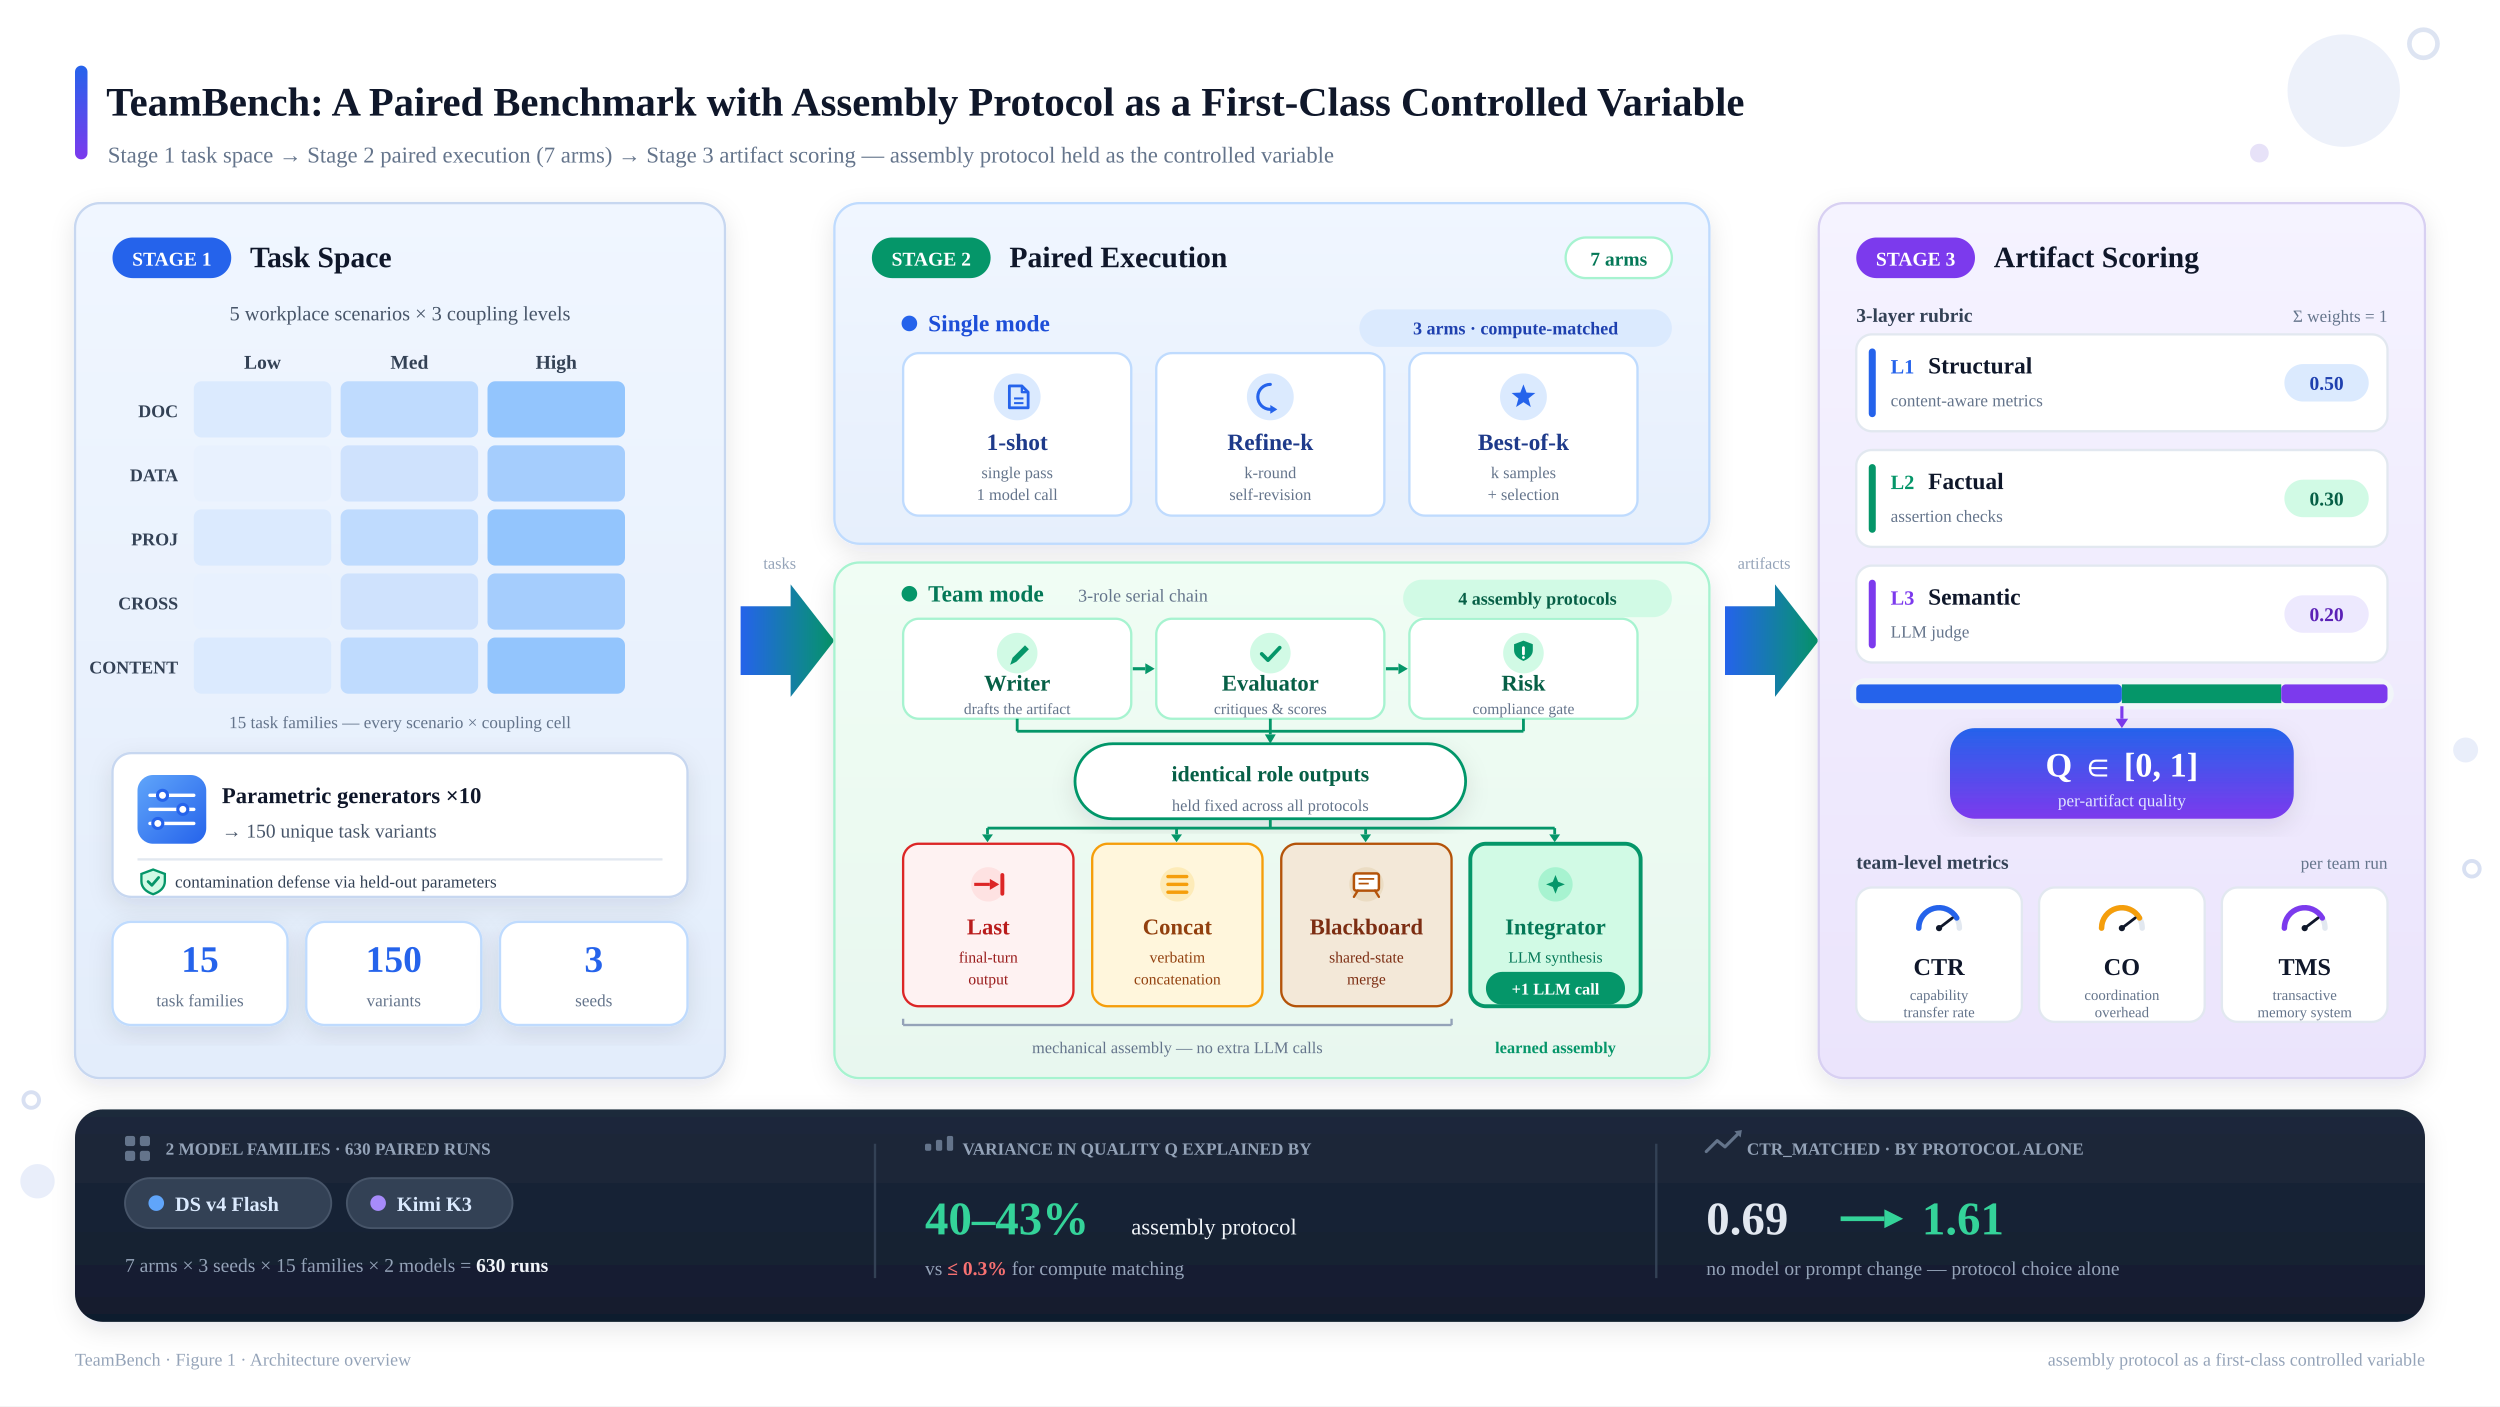
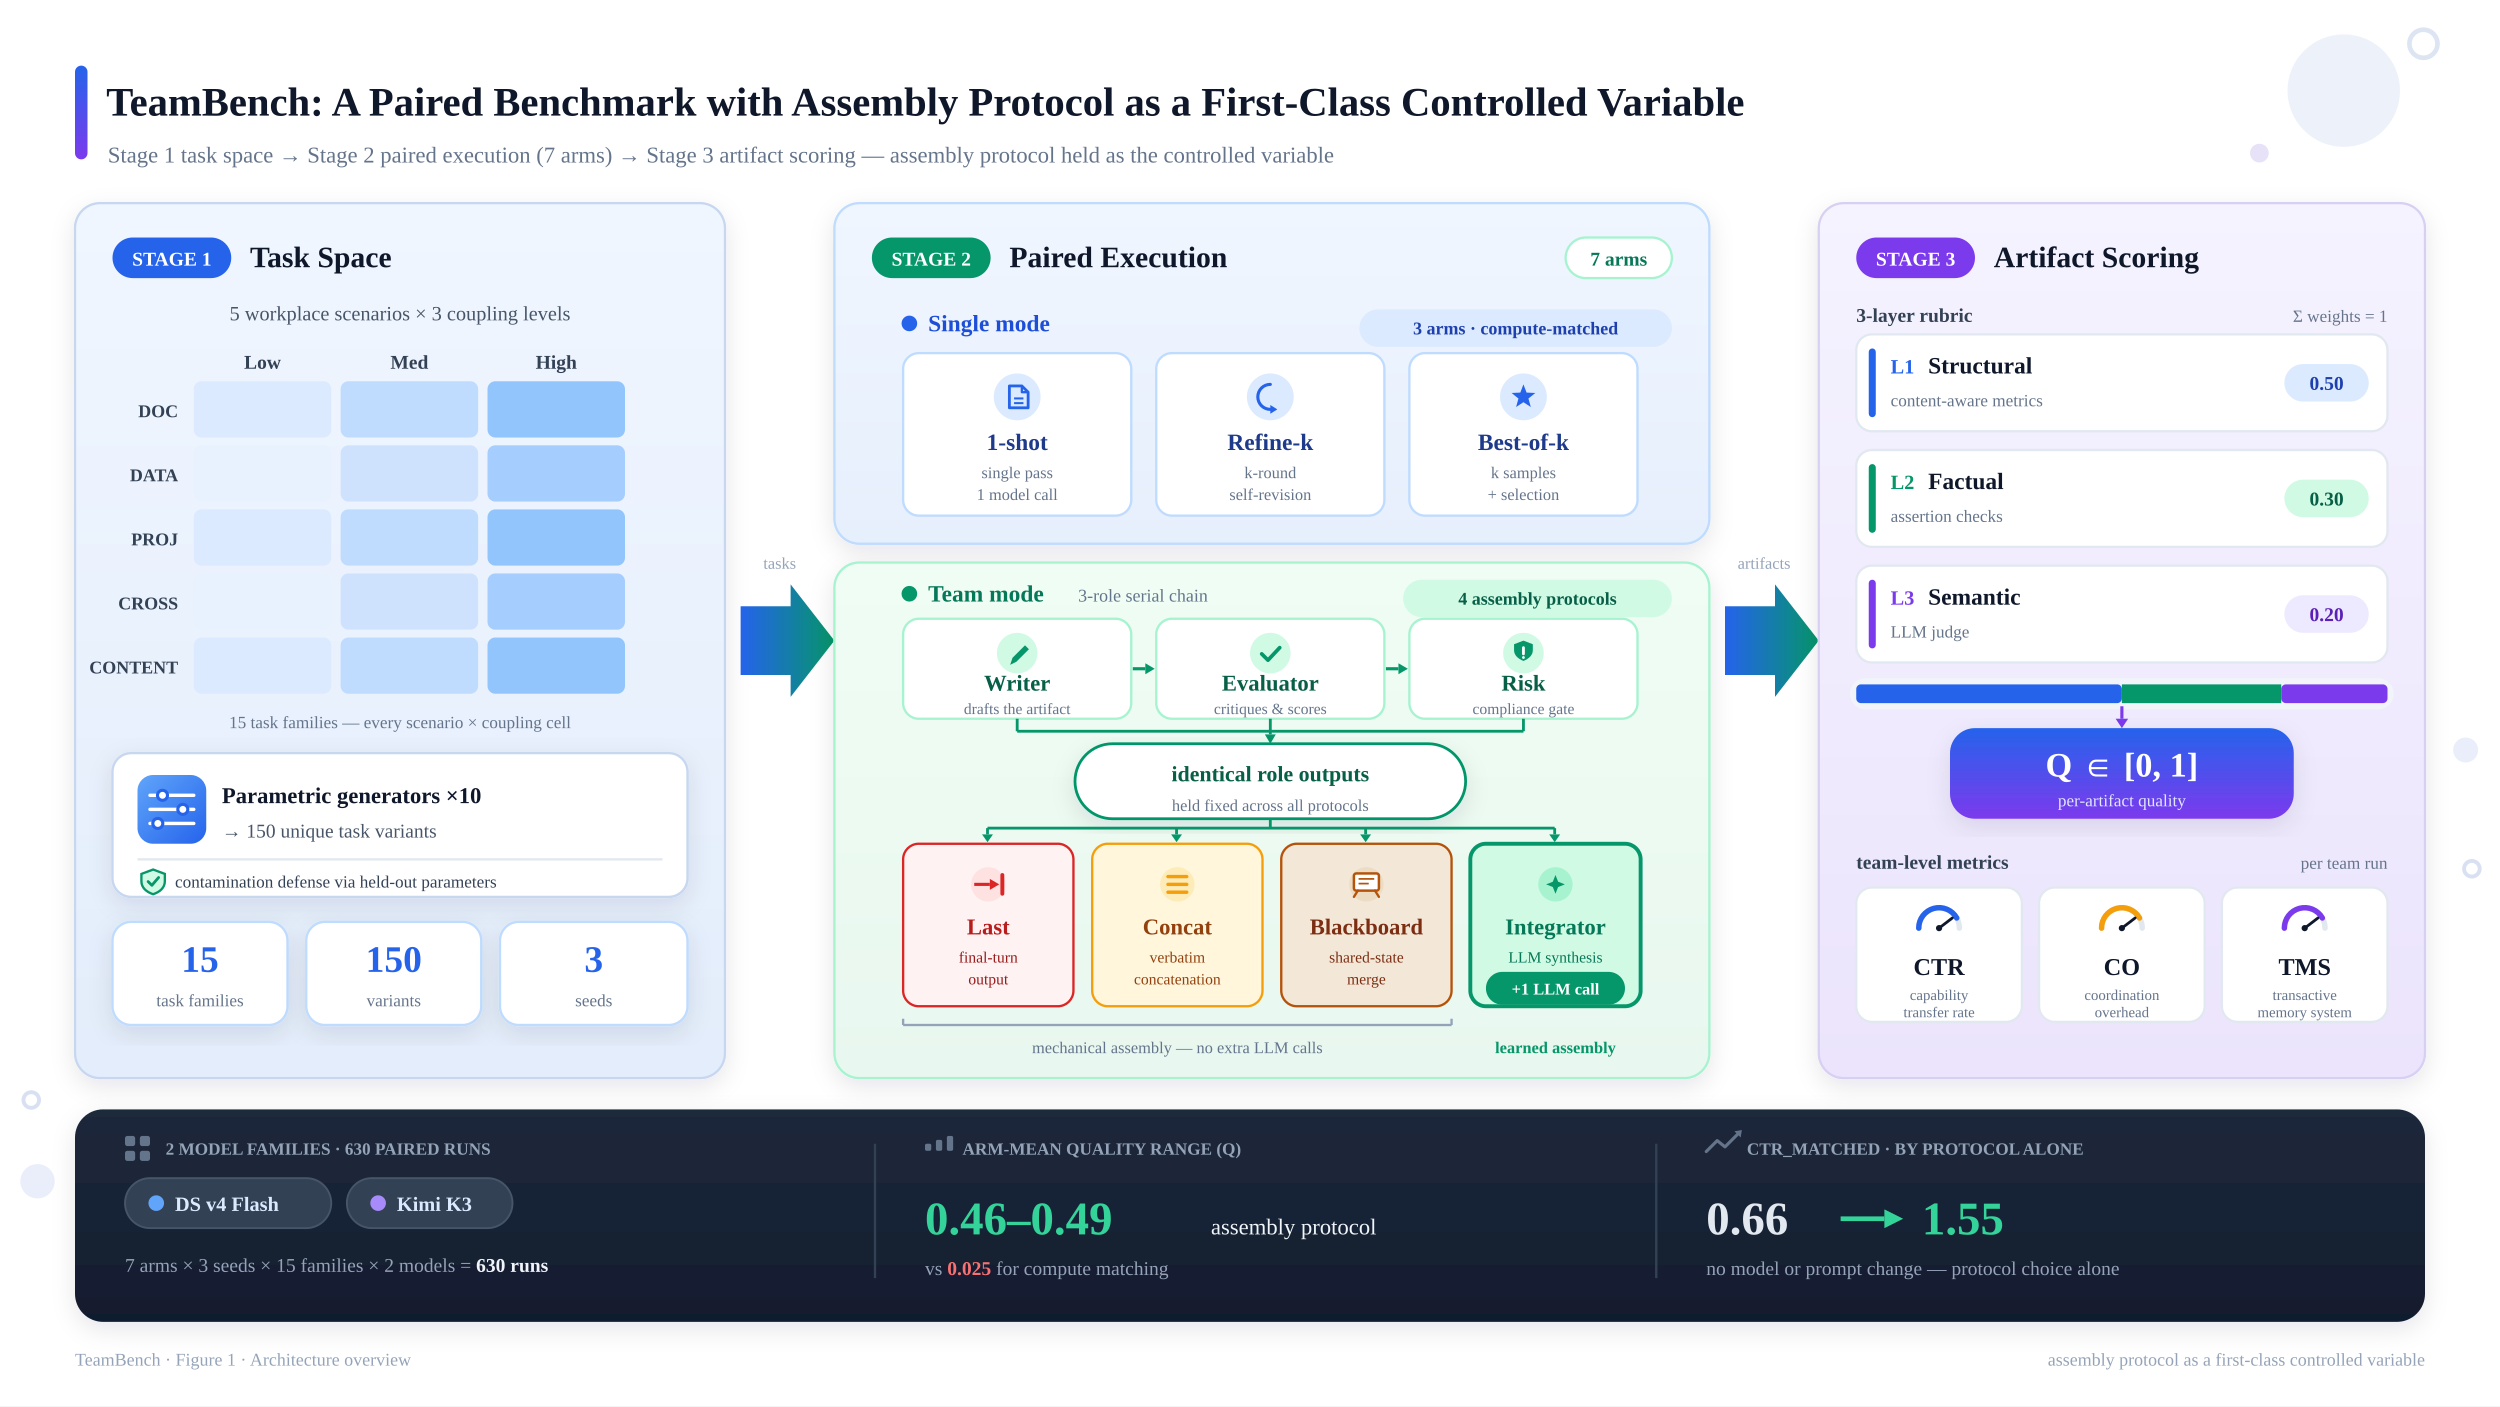
<svg xmlns="http://www.w3.org/2000/svg" width="1600" height="900" viewBox="0 0 1600 900">
  <defs>
    <linearGradient id="gradTitle" x1="0" y1="0" x2="0" y2="1">
      <stop offset="0" stop-color="#2563EB" />
      <stop offset="1" stop-color="#7C3AED" />
    </linearGradient>
    <linearGradient id="gradS1" x1="0" y1="0" x2="0" y2="1">
      <stop offset="0" stop-color="#F0F6FF" />
      <stop offset="1" stop-color="#E3EDFB" />
    </linearGradient>
    <linearGradient id="gradS2a" x1="0" y1="0" x2="0" y2="1">
      <stop offset="0" stop-color="#F0F6FF" />
      <stop offset="1" stop-color="#E6EFFC" />
    </linearGradient>
    <linearGradient id="gradS2b" x1="0" y1="0" x2="0" y2="1">
      <stop offset="0" stop-color="#F0FDF4" />
      <stop offset="1" stop-color="#E8F7EF" />
    </linearGradient>
    <linearGradient id="gradS3" x1="0" y1="0" x2="0" y2="1">
      <stop offset="0" stop-color="#F5F3FF" />
      <stop offset="1" stop-color="#EBE4FC" />
    </linearGradient>
    <linearGradient id="gradBanner" x1="0" y1="0" x2="0" y2="1">
      <stop offset="0" stop-color="#1E293B" />
      <stop offset="1" stop-color="#111C2E" />
    </linearGradient>
    <linearGradient id="gradFlow" x1="0" y1="0" x2="1" y2="0">
      <stop offset="0" stop-color="#2563EB" />
      <stop offset="1" stop-color="#059669" />
    </linearGradient>
    <linearGradient id="gradQ" x1="0" y1="0" x2="0" y2="1">
      <stop offset="0" stop-color="#2563EB" />
      <stop offset="1" stop-color="#7C3AED" />
    </linearGradient>
    <linearGradient id="gradGen" x1="0" y1="0" x2="1" y2="1">
      <stop offset="0" stop-color="#60A5FA" />
      <stop offset="1" stop-color="#2563EB" />
    </linearGradient>
    <filter id="cardShadow" x="-20%" y="-20%" width="140%" height="140%">
      <feDropShadow dx="0" dy="5" stdDeviation="8" flood-color="#0F172A" flood-opacity="0.10" />
    </filter>
  </defs>
  <rect x="0" y="0" width="1600" height="900" fill="#FFFFFF" />
  <circle cx="1500" cy="58" r="36" fill="#EDF1FA" />
  <circle cx="1551" cy="28" r="9" fill="none" stroke="#DDE4F2" stroke-width="3" />
  <circle cx="1446" cy="98" r="6" fill="#E7E2F8" />
  <circle cx="24" cy="756" r="11" fill="#E9EEFA" />
  <circle cx="20" cy="704" r="5" fill="none" stroke="#D8E0F2" stroke-width="2.5" />
  <circle cx="1578" cy="480" r="8" fill="#E9EEFA" />
  <circle cx="1582" cy="556" r="5" fill="none" stroke="#D8E0F2" stroke-width="2.5" />
  <rect x="48" y="42" width="8" height="60" rx="4" fill="url(#gradTitle)" />
  <text x="68" y="74" font-size="26" font-weight="bold" fill="#0F172A">TeamBench: A Paired Benchmark with Assembly Protocol as a First-Class Controlled Variable</text>
  <text x="69" y="104" font-size="14.5" fill="#64748B">Stage 1 task space → Stage 2 paired execution (7 arms) → Stage 3 artifact scoring — assembly protocol held as the controlled variable</text>
  <rect x="48" y="130" width="416" height="560" rx="16" fill="url(#gradS1)" stroke="#C7D7F0" stroke-width="1.5" filter="url(#cardShadow)" />
  <rect x="72" y="152" width="76" height="26" rx="13" fill="#2563EB" />
  <text x="110" y="170" font-size="12.5" font-weight="bold" fill="#FFFFFF" text-anchor="middle">STAGE 1</text>
  <text x="160" y="171" font-size="19" font-weight="bold" fill="#0F172A">Task Space</text>
  <text x="256" y="205" font-size="13" fill="#475569" text-anchor="middle">5 workplace scenarios × 3 coupling levels</text>
  <text x="168" y="236" font-size="12.5" font-weight="bold" fill="#334155" text-anchor="middle">Low</text>
  <text x="262" y="236" font-size="12.5" font-weight="bold" fill="#334155" text-anchor="middle">Med</text>
  <text x="356" y="236" font-size="12.5" font-weight="bold" fill="#334155" text-anchor="middle">High</text>
  <rect x="124" y="244" width="88" height="36" rx="5" fill="#DBEAFE" />
  <rect x="218" y="244" width="88" height="36" rx="5" fill="#BFDBFE" />
  <rect x="312" y="244" width="88" height="36" rx="5" fill="#93C5FD" />
  <rect x="124" y="285" width="88" height="36" rx="5" fill="#E8F1FE" />
  <rect x="218" y="285" width="88" height="36" rx="5" fill="#CFE2FD" />
  <rect x="312" y="285" width="88" height="36" rx="5" fill="#A5CDFD" />
  <rect x="124" y="326" width="88" height="36" rx="5" fill="#DBEAFE" />
  <rect x="218" y="326" width="88" height="36" rx="5" fill="#BFDBFE" />
  <rect x="312" y="326" width="88" height="36" rx="5" fill="#93C5FD" />
  <rect x="124" y="367" width="88" height="36" rx="5" fill="#E8F1FE" />
  <rect x="218" y="367" width="88" height="36" rx="5" fill="#CFE2FD" />
  <rect x="312" y="367" width="88" height="36" rx="5" fill="#A5CDFD" />
  <rect x="124" y="408" width="88" height="36" rx="5" fill="#DBEAFE" />
  <rect x="218" y="408" width="88" height="36" rx="5" fill="#BFDBFE" />
  <rect x="312" y="408" width="88" height="36" rx="5" fill="#93C5FD" />
  <text x="114" y="267" font-size="11.5" font-weight="bold" fill="#334155" text-anchor="end">DOC</text>
  <text x="114" y="308" font-size="11.5" font-weight="bold" fill="#334155" text-anchor="end">DATA</text>
  <text x="114" y="349" font-size="11.5" font-weight="bold" fill="#334155" text-anchor="end">PROJ</text>
  <text x="114" y="390" font-size="11.5" font-weight="bold" fill="#334155" text-anchor="end">CROSS</text>
  <text x="114" y="431" font-size="11.5" font-weight="bold" fill="#334155" text-anchor="end">CONTENT</text>
  <text x="256" y="466" font-size="11" fill="#64748B" text-anchor="middle">15 task families — every scenario × coupling cell</text>
  <rect x="72" y="482" width="368" height="92" rx="12" fill="#FFFFFF" stroke="#C7D7F0" stroke-width="1.5" filter="url(#cardShadow)" />
  <rect x="88" y="496" width="44" height="44" rx="10" fill="url(#gradGen)" />
  <line x1="96" y1="509" x2="124" y2="509" stroke="#FFFFFF" stroke-width="2.2" stroke-linecap="round" />
  <line x1="96" y1="518" x2="124" y2="518" stroke="#FFFFFF" stroke-width="2.2" stroke-linecap="round" />
  <line x1="96" y1="527" x2="124" y2="527" stroke="#FFFFFF" stroke-width="2.2" stroke-linecap="round" />
  <circle cx="104" cy="509" r="3.2" fill="#FFFFFF" stroke="#2563EB" stroke-width="2" />
  <circle cx="117" cy="518" r="3.2" fill="#FFFFFF" stroke="#2563EB" stroke-width="2" />
  <circle cx="101" cy="527" r="3.2" fill="#FFFFFF" stroke="#2563EB" stroke-width="2" />
  <text x="142" y="514" font-size="14.5" font-weight="bold" fill="#0F172A">Parametric generators ×10</text>
  <text x="142" y="536" font-size="12.5" fill="#475569">→ 150 unique task variants</text>
  <line x1="88" y1="550" x2="424" y2="550" stroke="#E2E8F0" stroke-width="1.5" />
  <path d="M 98 556.5 L 105.5 559.3 V 564 C 105.5 568 102.5 570.8 98 572.3 C 93.5 570.8 90.5 568 90.5 564 V 559.3 Z" fill="#D1FAE5" stroke="#059669" stroke-width="1.5" />
  <path d="M 94.8 564.2 L 97.2 566.6 L 101.5 561.6" fill="none" stroke="#059669" stroke-width="1.8" stroke-linecap="round" stroke-linejoin="round" />
  <text x="112" y="568" font-size="11" fill="#334155">contamination defense via held-out parameters</text>
  <rect x="72" y="590" width="112" height="66" rx="12" fill="#FFFFFF" stroke="#BFDBFE" stroke-width="1.5" filter="url(#cardShadow)" />
  <text x="128" y="622" font-size="24" font-weight="bold" fill="#2563EB" text-anchor="middle">15</text>
  <text x="128" y="644" font-size="11" fill="#64748B" text-anchor="middle">task families</text>
  <rect x="196" y="590" width="112" height="66" rx="12" fill="#FFFFFF" stroke="#BFDBFE" stroke-width="1.5" filter="url(#cardShadow)" />
  <text x="252" y="622" font-size="24" font-weight="bold" fill="#2563EB" text-anchor="middle">150</text>
  <text x="252" y="644" font-size="11" fill="#64748B" text-anchor="middle">variants</text>
  <rect x="320" y="590" width="120" height="66" rx="12" fill="#FFFFFF" stroke="#BFDBFE" stroke-width="1.5" filter="url(#cardShadow)" />
  <text x="380" y="622" font-size="24" font-weight="bold" fill="#2563EB" text-anchor="middle">3</text>
  <text x="380" y="644" font-size="11" fill="#64748B" text-anchor="middle">seeds</text>
  <text x="499" y="364" font-size="10.5" fill="#94A3B8" text-anchor="middle">tasks</text>
  <polygon points="474,388 506,388 506,374 534,410 506,446 506,432 474,432" fill="url(#gradFlow)" />
  <rect x="534" y="130" width="560" height="218" rx="16" fill="url(#gradS2a)" stroke="#BFDBFE" stroke-width="1.5" filter="url(#cardShadow)" />
  <rect x="558" y="152" width="76" height="26" rx="13" fill="#059669" />
  <text x="596" y="170" font-size="12.5" font-weight="bold" fill="#FFFFFF" text-anchor="middle">STAGE 2</text>
  <text x="646" y="171" font-size="19" font-weight="bold" fill="#0F172A">Paired Execution</text>
  <rect x="1002" y="152" width="68" height="26" rx="13" fill="#FFFFFF" stroke="#A7F3D0" stroke-width="1.5" />
  <text x="1036" y="170" font-size="12.5" font-weight="bold" fill="#047857" text-anchor="middle">7 arms</text>
  <circle cx="582" cy="207" r="5" fill="#2563EB" />
  <text x="594" y="212" font-size="15" font-weight="bold" fill="#1D4ED8">Single mode</text>
  <rect x="870" y="198" width="200" height="24" rx="12" fill="#DBEAFE" />
  <text x="970" y="214" font-size="11.5" font-weight="bold" fill="#1E40AF" text-anchor="middle">3 arms · compute-matched</text>
  <rect x="578" y="226" width="146" height="104" rx="10" fill="#FFFFFF" stroke="#BFDBFE" stroke-width="1.5" />
  <circle cx="651" cy="254" r="15" fill="#DBEAFE" />
  <path d="M 646 247 L 654 247 L 658 251 L 658 261 L 646 261 Z" fill="none" stroke="#2563EB" stroke-width="1.8" stroke-linejoin="round" />
  <path d="M 654 247 L 654 251 L 658 251" fill="none" stroke="#2563EB" stroke-width="1.5" stroke-linejoin="round" />
  <line x1="649" y1="255" x2="655" y2="255" stroke="#2563EB" stroke-width="1.3" />
  <line x1="649" y1="258" x2="655" y2="258" stroke="#2563EB" stroke-width="1.3" />
  <text x="651" y="288" font-size="15" font-weight="bold" fill="#1E3A8A" text-anchor="middle">1-shot</text>
  <text x="651" y="306" font-size="10.5" fill="#64748B" text-anchor="middle">single pass</text>
  <text x="651" y="320" font-size="10.5" fill="#64748B" text-anchor="middle">1 model call</text>
  <rect x="740" y="226" width="146" height="104" rx="10" fill="#FFFFFF" stroke="#BFDBFE" stroke-width="1.5" />
  <circle cx="813" cy="254" r="15" fill="#DBEAFE" />
  <path d="M 813 246 A 8 8 0 1 0 813 262" fill="none" stroke="#2563EB" stroke-width="2" stroke-linecap="round" />
  <polygon points="813,259.2 817.5,262 813,264.8" fill="#2563EB" />
  <text x="813" y="288" font-size="15" font-weight="bold" fill="#1E3A8A" text-anchor="middle">Refine-k</text>
  <text x="813" y="306" font-size="10.5" fill="#64748B" text-anchor="middle">k-round</text>
  <text x="813" y="320" font-size="10.5" fill="#64748B" text-anchor="middle">self-revision</text>
  <rect x="902" y="226" width="146" height="104" rx="10" fill="#FFFFFF" stroke="#BFDBFE" stroke-width="1.5" />
  <circle cx="975" cy="254" r="15" fill="#DBEAFE" />
  <polygon points="975,246 977,251.25 982.6,251.5 978.2,255.05 979.7,260.5 975,257.4 970.3,260.5 971.8,255.05 967.4,251.5 973,251.25" fill="#2563EB" />
  <text x="975" y="288" font-size="15" font-weight="bold" fill="#1E3A8A" text-anchor="middle">Best-of-k</text>
  <text x="975" y="306" font-size="10.5" fill="#64748B" text-anchor="middle">k samples</text>
  <text x="975" y="320" font-size="10.5" fill="#64748B" text-anchor="middle">+ selection</text>
  <rect x="534" y="360" width="560" height="330" rx="16" fill="url(#gradS2b)" stroke="#A7F3D0" stroke-width="1.5" filter="url(#cardShadow)" />
  <circle cx="582" cy="380" r="5" fill="#059669" />
  <text x="594" y="385" font-size="15" font-weight="bold" fill="#047857">Team mode</text>
  <text x="690" y="385" font-size="11.5" fill="#64748B">3-role serial chain</text>
  <rect x="898" y="371" width="172" height="24" rx="12" fill="#D1FAE5" />
  <text x="984" y="387" font-size="11.5" font-weight="bold" fill="#065F46" text-anchor="middle">4 assembly protocols</text>
  <rect x="578" y="396" width="146" height="64" rx="10" fill="#FFFFFF" stroke="#A7F3D0" stroke-width="1.5" />
  <circle cx="651" cy="418" r="13" fill="#D1FAE5" />
  <path d="M 646.5 425.5 L 648 421 L 656 413 L 658.5 415.5 L 650.5 423.5 L 646.5 425.5 Z" fill="#059669" />
  <text x="651" y="442" font-size="14.5" font-weight="bold" fill="#065F46" text-anchor="middle">Writer</text>
  <text x="651" y="457" font-size="10" fill="#64748B" text-anchor="middle">drafts the artifact</text>
  <line x1="725" y1="428" x2="733" y2="428" stroke="#059669" stroke-width="2" />
  <polygon points="733,424.5 739,428 733,431.5" fill="#059669" />
  <rect x="740" y="396" width="146" height="64" rx="10" fill="#FFFFFF" stroke="#A7F3D0" stroke-width="1.5" />
  <circle cx="813" cy="418" r="13" fill="#D1FAE5" />
  <path d="M 807.5 418.5 L 811.5 422.5 L 819 414.5" fill="none" stroke="#059669" stroke-width="2.4" stroke-linecap="round" stroke-linejoin="round" />
  <text x="813" y="442" font-size="14.5" font-weight="bold" fill="#065F46" text-anchor="middle">Evaluator</text>
  <text x="813" y="457" font-size="10" fill="#64748B" text-anchor="middle">critiques &amp; scores</text>
  <line x1="887" y1="428" x2="895" y2="428" stroke="#059669" stroke-width="2" />
  <polygon points="895,424.5 901,428 895,431.5" fill="#059669" />
  <rect x="902" y="396" width="146" height="64" rx="10" fill="#FFFFFF" stroke="#A7F3D0" stroke-width="1.5" />
  <circle cx="975" cy="418" r="13" fill="#D1FAE5" />
  <path d="M 975 410 L 981 412.3 V 416.2 C 981 419.3 978.5 421.6 975 423 C 971.5 421.6 969 419.3 969 416.2 V 412.3 Z" fill="#059669" />
  <line x1="975" y1="414.5" x2="975" y2="418.5" stroke="#FFFFFF" stroke-width="1.8" stroke-linecap="round" />
  <circle cx="975" cy="420.8" r="0.9" fill="#FFFFFF" />
  <text x="975" y="442" font-size="14.5" font-weight="bold" fill="#065F46" text-anchor="middle">Risk</text>
  <text x="975" y="457" font-size="10" fill="#64748B" text-anchor="middle">compliance gate</text>
  <line x1="651" y1="460" x2="651" y2="468" stroke="#059669" stroke-width="1.8" />
  <line x1="813" y1="460" x2="813" y2="468" stroke="#059669" stroke-width="1.8" />
  <line x1="975" y1="460" x2="975" y2="468" stroke="#059669" stroke-width="1.8" />
  <line x1="651" y1="468" x2="975" y2="468" stroke="#059669" stroke-width="1.8" />
  <line x1="813" y1="468" x2="813" y2="470" stroke="#059669" stroke-width="1.8" />
  <polygon points="809.5,470 816.5,470 813,476" fill="#059669" />
  <rect x="688" y="476" width="250" height="48" rx="24" fill="#FFFFFF" stroke="#059669" stroke-width="1.8" filter="url(#cardShadow)" />
  <text x="813" y="500" font-size="14" font-weight="bold" fill="#065F46" text-anchor="middle">identical role outputs</text>
  <text x="813" y="519" font-size="10.5" fill="#64748B" text-anchor="middle">held fixed across all protocols</text>
  <line x1="813" y1="524" x2="813" y2="530" stroke="#059669" stroke-width="1.8" />
  <line x1="632" y1="530" x2="995" y2="530" stroke="#059669" stroke-width="1.8" />
  <line x1="632" y1="530" x2="632" y2="534" stroke="#059669" stroke-width="1.8" />
  <polygon points="628.5,534 635.5,534 632,539" fill="#059669" />
  <line x1="753" y1="530" x2="753" y2="534" stroke="#059669" stroke-width="1.8" />
  <polygon points="749.5,534 756.5,534 753,539" fill="#059669" />
  <line x1="874" y1="530" x2="874" y2="534" stroke="#059669" stroke-width="1.8" />
  <polygon points="870.5,534 877.5,534 874,539" fill="#059669" />
  <line x1="995" y1="530" x2="995" y2="534" stroke="#059669" stroke-width="1.8" />
  <polygon points="991.5,534 998.5,534 995,539" fill="#059669" />
  <rect x="578" y="540" width="109" height="104" rx="10" fill="#FEF2F2" stroke="#DC2626" stroke-width="1.5" />
  <circle cx="632.5" cy="566" r="11" fill="#FEE2E2" />
  <line x1="623.5" y1="566" x2="633.5" y2="566" stroke="#DC2626" stroke-width="2" />
  <polygon points="633.5,562.5 639.5,566 633.5,569.5" fill="#DC2626" />
  <line x1="641.5" y1="560" x2="641.5" y2="572" stroke="#DC2626" stroke-width="2.5" stroke-linecap="round" />
  <text x="632.5" y="598" font-size="14.5" font-weight="bold" fill="#B91C1C" text-anchor="middle">Last</text>
  <text x="632.5" y="616" font-size="10" fill="#991B1B" text-anchor="middle">final-turn</text>
  <text x="632.5" y="630" font-size="10" fill="#991B1B" text-anchor="middle">output</text>
  <rect x="699" y="540" width="109" height="104" rx="10" fill="#FFF6DC" stroke="#F59E0B" stroke-width="1.5" />
  <circle cx="753.5" cy="566" r="11" fill="#FDEBB8" />
  <line x1="747.5" y1="561" x2="759.5" y2="561" stroke="#F59E0B" stroke-width="2.2" stroke-linecap="round" />
  <line x1="747.5" y1="566" x2="759.5" y2="566" stroke="#F59E0B" stroke-width="2.2" stroke-linecap="round" />
  <line x1="747.5" y1="571" x2="759.5" y2="571" stroke="#F59E0B" stroke-width="2.2" stroke-linecap="round" />
  <text x="753.5" y="598" font-size="14.5" font-weight="bold" fill="#92400E" text-anchor="middle">Concat</text>
  <text x="753.5" y="616" font-size="10" fill="#92400E" text-anchor="middle">verbatim</text>
  <text x="753.5" y="630" font-size="10" fill="#92400E" text-anchor="middle">concatenation</text>
  <rect x="820" y="540" width="109" height="104" rx="10" fill="#F3E8D8" stroke="#B45309" stroke-width="1.5" />
  <circle cx="874.5" cy="566" r="11" fill="#EBDCC3" />
  <rect x="866.5" y="559" width="16" height="11" rx="1.5" fill="#FFFFFF" stroke="#B45309" stroke-width="1.6" />
  <line x1="869.5" y1="562.5" x2="879.5" y2="562.5" stroke="#B45309" stroke-width="1.1" />
  <line x1="869.5" y1="565.5" x2="876" y2="565.5" stroke="#B45309" stroke-width="1.1" />
  <line x1="869" y1="570" x2="866.5" y2="574" stroke="#B45309" stroke-width="1.5" stroke-linecap="round" />
  <line x1="880" y1="570" x2="882.5" y2="574" stroke="#B45309" stroke-width="1.5" stroke-linecap="round" />
  <text x="874.5" y="598" font-size="14.5" font-weight="bold" fill="#7C2D12" text-anchor="middle">Blackboard</text>
  <text x="874.5" y="616" font-size="10" fill="#7C2D12" text-anchor="middle">shared-state</text>
  <text x="874.5" y="630" font-size="10" fill="#7C2D12" text-anchor="middle">merge</text>
  <rect x="941" y="540" width="109" height="104" rx="10" fill="#D1FAE5" stroke="#059669" stroke-width="2.5" />
  <circle cx="995.5" cy="566" r="11" fill="#A7F3D0" />
  <path d="M 995.5 560 L 997.2 564.3 L 1001.5 566 L 997.2 567.7 L 995.5 572 L 993.8 567.7 L 989.5 566 L 993.8 564.3 Z" fill="#059669" />
  <text x="995.5" y="598" font-size="14.5" font-weight="bold" fill="#047857" text-anchor="middle">Integrator</text>
  <text x="995.5" y="616" font-size="10" fill="#047857" text-anchor="middle">LLM synthesis</text>
  <rect x="951" y="622" width="89" height="21" rx="10.5" fill="#059669" />
  <text x="995.5" y="636.5" font-size="10.5" font-weight="bold" fill="#FFFFFF" text-anchor="middle">+1 LLM call</text>
  <line x1="578" y1="656" x2="929" y2="656" stroke="#94A3B8" stroke-width="1.5" />
  <line x1="578" y1="652" x2="578" y2="656" stroke="#94A3B8" stroke-width="1.5" />
  <line x1="929" y1="652" x2="929" y2="656" stroke="#94A3B8" stroke-width="1.5" />
  <text x="753.5" y="674" font-size="10.5" fill="#64748B" text-anchor="middle">mechanical assembly — no extra LLM calls</text>
  <text x="995.5" y="674" font-size="10.5" font-weight="600" fill="#059669" text-anchor="middle">learned assembly</text>
  <text x="1129" y="364" font-size="10.5" fill="#94A3B8" text-anchor="middle">artifacts</text>
  <polygon points="1104,388 1136,388 1136,374 1164,410 1136,446 1136,432 1104,432" fill="url(#gradFlow)" />
  <rect x="1164" y="130" width="388" height="560" rx="16" fill="url(#gradS3)" stroke="#D8D0F2" stroke-width="1.5" filter="url(#cardShadow)" />
  <rect x="1188" y="152" width="76" height="26" rx="13" fill="#7C3AED" />
  <text x="1226" y="170" font-size="12.5" font-weight="bold" fill="#FFFFFF" text-anchor="middle">STAGE 3</text>
  <text x="1276" y="171" font-size="19" font-weight="bold" fill="#0F172A">Artifact Scoring</text>
  <text x="1188" y="206" font-size="12.5" font-weight="bold" fill="#334155">3-layer rubric</text>
  <text x="1528" y="206" font-size="11" fill="#64748B" text-anchor="end">Σ weights = 1</text>
  <rect x="1188" y="214" width="340" height="62" rx="10" fill="#FFFFFF" stroke="#E2E8F0" stroke-width="1.5" />
  <rect x="1196" y="223" width="4.5" height="44" rx="2.25" fill="#2563EB" />
  <text x="1210" y="239" font-size="13" font-weight="bold" fill="#2563EB">L1</text>
  <text x="1234" y="239" font-size="15" font-weight="bold" fill="#0F172A">Structural</text>
  <text x="1210" y="260" font-size="11" fill="#64748B">content-aware metrics</text>
  <rect x="1462" y="233" width="54" height="24" rx="12" fill="#DBEAFE" />
  <text x="1489" y="249.5" font-size="12.5" font-weight="bold" fill="#1E40AF" text-anchor="middle">0.50</text>
  <rect x="1188" y="288" width="340" height="62" rx="10" fill="#FFFFFF" stroke="#E2E8F0" stroke-width="1.5" />
  <rect x="1196" y="297" width="4.5" height="44" rx="2.25" fill="#059669" />
  <text x="1210" y="313" font-size="13" font-weight="bold" fill="#059669">L2</text>
  <text x="1234" y="313" font-size="15" font-weight="bold" fill="#0F172A">Factual</text>
  <text x="1210" y="334" font-size="11" fill="#64748B">assertion checks</text>
  <rect x="1462" y="307" width="54" height="24" rx="12" fill="#D1FAE5" />
  <text x="1489" y="323.5" font-size="12.5" font-weight="bold" fill="#065F46" text-anchor="middle">0.30</text>
  <rect x="1188" y="362" width="340" height="62" rx="10" fill="#FFFFFF" stroke="#E2E8F0" stroke-width="1.5" />
  <rect x="1196" y="371" width="4.5" height="44" rx="2.25" fill="#7C3AED" />
  <text x="1210" y="387" font-size="13" font-weight="bold" fill="#7C3AED">L3</text>
  <text x="1234" y="387" font-size="15" font-weight="bold" fill="#0F172A">Semantic</text>
  <text x="1210" y="408" font-size="11" fill="#64748B">LLM judge</text>
  <rect x="1462" y="381" width="54" height="24" rx="12" fill="#EDE9FE" />
  <text x="1489" y="397.5" font-size="12.5" font-weight="bold" fill="#5B21B6" text-anchor="middle">0.20</text>
  <rect x="1184" y="434" width="348" height="20" rx="10" fill="#F1F5F9" />
  <rect x="1188" y="438" width="170" height="12" rx="3" fill="#2563EB" />
  <rect x="1358" y="438" width="102" height="12" fill="#059669" />
  <rect x="1460" y="438" width="68" height="12" rx="3" fill="#7C3AED" />
  <line x1="1358" y1="452" x2="1358" y2="460" stroke="#7C3AED" stroke-width="2" />
  <polygon points="1354,460 1362,460 1358,466" fill="#7C3AED" />
  <rect x="1248" y="466" width="220" height="58" rx="16" fill="url(#gradQ)" filter="url(#cardShadow)" />
  <text x="1358" y="497" font-size="22" font-weight="bold" fill="#FFFFFF" text-anchor="middle">Q ∈ [0, 1]</text>
  <text x="1358" y="516" font-size="11" fill="#E0E7FF" text-anchor="middle">per-artifact quality</text>
  <text x="1188" y="556" font-size="12.5" font-weight="bold" fill="#334155">team-level metrics</text>
  <text x="1528" y="556" font-size="11" fill="#64748B" text-anchor="end">per team run</text>
  <rect x="1188" y="568" width="106" height="86" rx="10" fill="#FFFFFF" stroke="#E2E8F0" stroke-width="1.5" />
  <path d="M 1228 594 A 13 13 0 0 1 1254 594" fill="none" stroke="#E2E8F0" stroke-width="3.5" stroke-linecap="round" />
  <path d="M 1228 594 A 13 13 0 0 1 1252.3 587.5" fill="none" stroke="#2563EB" stroke-width="3.5" stroke-linecap="round" />
  <line x1="1241" y1="594" x2="1249.5" y2="587.5" stroke="#0F172A" stroke-width="1.8" stroke-linecap="round" />
  <circle cx="1241" cy="594" r="2" fill="#0F172A" />
  <text x="1241" y="624" font-size="15.5" font-weight="bold" fill="#0F172A" text-anchor="middle">CTR</text>
  <text x="1241" y="640" font-size="9.5" fill="#64748B" text-anchor="middle">capability</text>
  <text x="1241" y="651" font-size="9.5" fill="#64748B" text-anchor="middle">transfer rate</text>
  <rect x="1305" y="568" width="106" height="86" rx="10" fill="#FFFFFF" stroke="#E2E8F0" stroke-width="1.5" />
  <path d="M 1345 594 A 13 13 0 0 1 1371 594" fill="none" stroke="#E2E8F0" stroke-width="3.5" stroke-linecap="round" />
  <path d="M 1345 594 A 13 13 0 0 1 1369.3 587.5" fill="none" stroke="#F59E0B" stroke-width="3.5" stroke-linecap="round" />
  <line x1="1358" y1="594" x2="1366.5" y2="587.5" stroke="#0F172A" stroke-width="1.8" stroke-linecap="round" />
  <circle cx="1358" cy="594" r="2" fill="#0F172A" />
  <text x="1358" y="624" font-size="15.5" font-weight="bold" fill="#0F172A" text-anchor="middle">CO</text>
  <text x="1358" y="640" font-size="9.5" fill="#64748B" text-anchor="middle">coordination</text>
  <text x="1358" y="651" font-size="9.5" fill="#64748B" text-anchor="middle">overhead</text>
  <rect x="1422" y="568" width="106" height="86" rx="10" fill="#FFFFFF" stroke="#E2E8F0" stroke-width="1.5" />
  <path d="M 1462 594 A 13 13 0 0 1 1488 594" fill="none" stroke="#E2E8F0" stroke-width="3.5" stroke-linecap="round" />
  <path d="M 1462 594 A 13 13 0 0 1 1486.3 587.5" fill="none" stroke="#7C3AED" stroke-width="3.5" stroke-linecap="round" />
  <line x1="1475" y1="594" x2="1483.5" y2="587.5" stroke="#0F172A" stroke-width="1.8" stroke-linecap="round" />
  <circle cx="1475" cy="594" r="2" fill="#0F172A" />
  <text x="1475" y="624" font-size="15.5" font-weight="bold" fill="#0F172A" text-anchor="middle">TMS</text>
  <text x="1475" y="640" font-size="9.5" fill="#64748B" text-anchor="middle">transactive</text>
  <text x="1475" y="651" font-size="9.5" fill="#64748B" text-anchor="middle">memory system</text>
  <rect x="48" y="710" width="1504" height="136" rx="18" fill="url(#gradBanner)" filter="url(#cardShadow)" />
  <line x1="560" y1="732" x2="560" y2="818" stroke="#334155" stroke-width="1.5" />
  <line x1="1060" y1="732" x2="1060" y2="818" stroke="#334155" stroke-width="1.5" />
  <rect x="80" y="727" width="6.5" height="6.5" rx="1.5" fill="#64748B" />
  <rect x="89.5" y="727" width="6.5" height="6.5" rx="1.5" fill="#64748B" />
  <rect x="80" y="736.5" width="6.5" height="6.5" rx="1.5" fill="#64748B" />
  <rect x="89.5" y="736.5" width="6.5" height="6.5" rx="1.5" fill="#64748B" />
  <text x="106" y="739" font-size="11" font-weight="bold" fill="#94A3B8">2 MODEL FAMILIES · 630 PAIRED RUNS</text>
  <rect x="80" y="754" width="132" height="32" rx="16" fill="#334155" stroke="#475569" stroke-width="1.2" />
  <circle cx="100" cy="770" r="5" fill="#60A5FA" />
  <text x="112" y="775" font-size="13" font-weight="bold" fill="#DBEAFE">DS v4 Flash</text>
  <rect x="222" y="754" width="106" height="32" rx="16" fill="#334155" stroke="#475569" stroke-width="1.2" />
  <circle cx="242" cy="770" r="5" fill="#A78BFA" />
  <text x="254" y="775" font-size="13" font-weight="bold" fill="#DBEAFE">Kimi K3</text>
  <text x="80" y="814" font-size="12.5" fill="#94A3B8">7 arms × 3 seeds × 15 families × 2 models = <tspan font-weight="bold" fill="#F1F5F9">630 runs</tspan>
  </text>
  <rect x="592" y="732" width="4" height="4.5" rx="1" fill="#64748B" />
  <rect x="599" y="729.5" width="4" height="7" rx="1" fill="#64748B" />
  <rect x="606" y="727" width="4" height="9.5" rx="1" fill="#64748B" />
-   <text x="616" y="739" font-size="11" font-weight="bold" fill="#94A3B8">VARIANCE IN QUALITY Q EXPLAINED BY</text>
-   <text x="592" y="790" font-size="30" font-weight="bold" fill="#34D399">40–43%</text>
-   <text x="724" y="790" font-size="14.5" fill="#F1F5F9">assembly protocol</text>
-   <text x="592" y="816" font-size="12.5" fill="#94A3B8">vs <tspan font-weight="bold" fill="#F87171">≤ 0.3%</tspan> for compute matching</text>
+   <text x="616" y="739" font-size="11" font-weight="bold" fill="#94A3B8">ARM-MEAN QUALITY RANGE (Q)</text>
+   <text x="592" y="790" font-size="30" font-weight="bold" fill="#34D399">0.46–0.49</text>
+   <text x="775" y="790" font-size="14.5" fill="#F1F5F9">assembly protocol</text>
+   <text x="592" y="816" font-size="12.5" fill="#94A3B8">vs <tspan font-weight="bold" fill="#F87171">0.025</tspan> for compute matching</text>
  <path d="M 1092 737 L 1099 730 L 1104 734 L 1112 726" fill="none" stroke="#64748B" stroke-width="2" stroke-linecap="round" stroke-linejoin="round" />
  <polygon points="1114,728 1114.8,723.2 1110,724" fill="#64748B" />
  <text x="1118" y="739" font-size="11" font-weight="bold" fill="#94A3B8">CTR_MATCHED · BY PROTOCOL ALONE</text>
-   <text x="1092" y="790" font-size="30" font-weight="bold" fill="#E2E8F0">0.69</text>
+   <text x="1092" y="790" font-size="30" font-weight="bold" fill="#E2E8F0">0.66</text>
  <line x1="1178" y1="780" x2="1206" y2="780" stroke="#34D399" stroke-width="3" />
  <polygon points="1206,774 1218,780 1206,786" fill="#34D399" />
-   <text x="1230" y="790" font-size="30" font-weight="bold" fill="#34D399">1.61</text>
+   <text x="1230" y="790" font-size="30" font-weight="bold" fill="#34D399">1.55</text>
  <text x="1092" y="816" font-size="12.5" fill="#94A3B8">no model or prompt change — protocol choice alone</text>
  <text x="48" y="874" font-size="11.5" fill="#94A3B8">TeamBench · Figure 1 · Architecture overview</text>
  <text x="1552" y="874" font-size="11.5" fill="#94A3B8" text-anchor="end">assembly protocol as a first-class controlled variable</text>
</svg>
